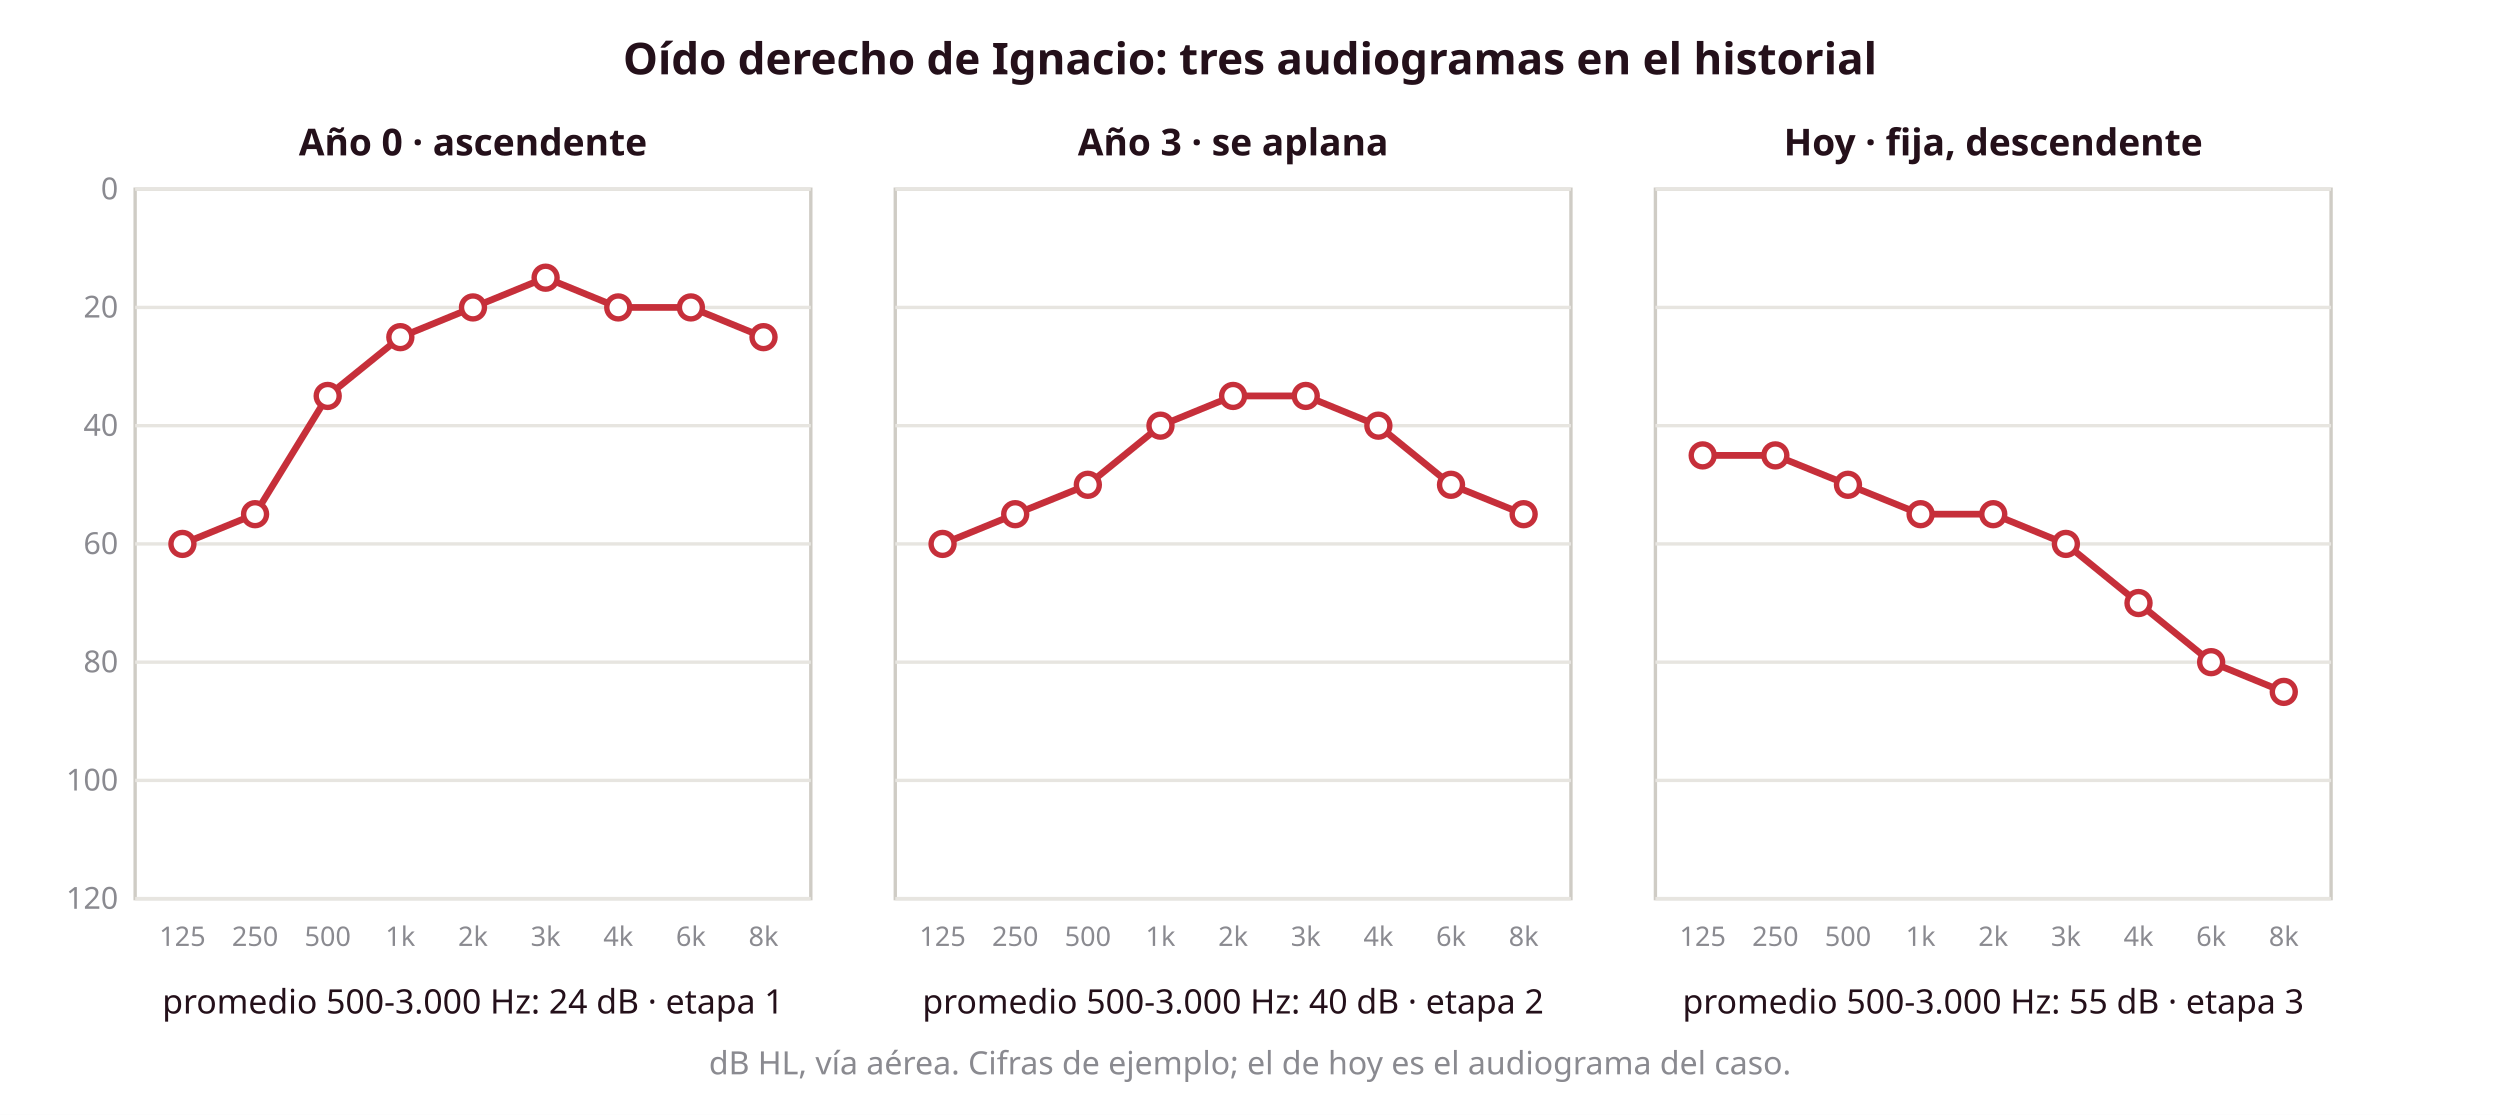
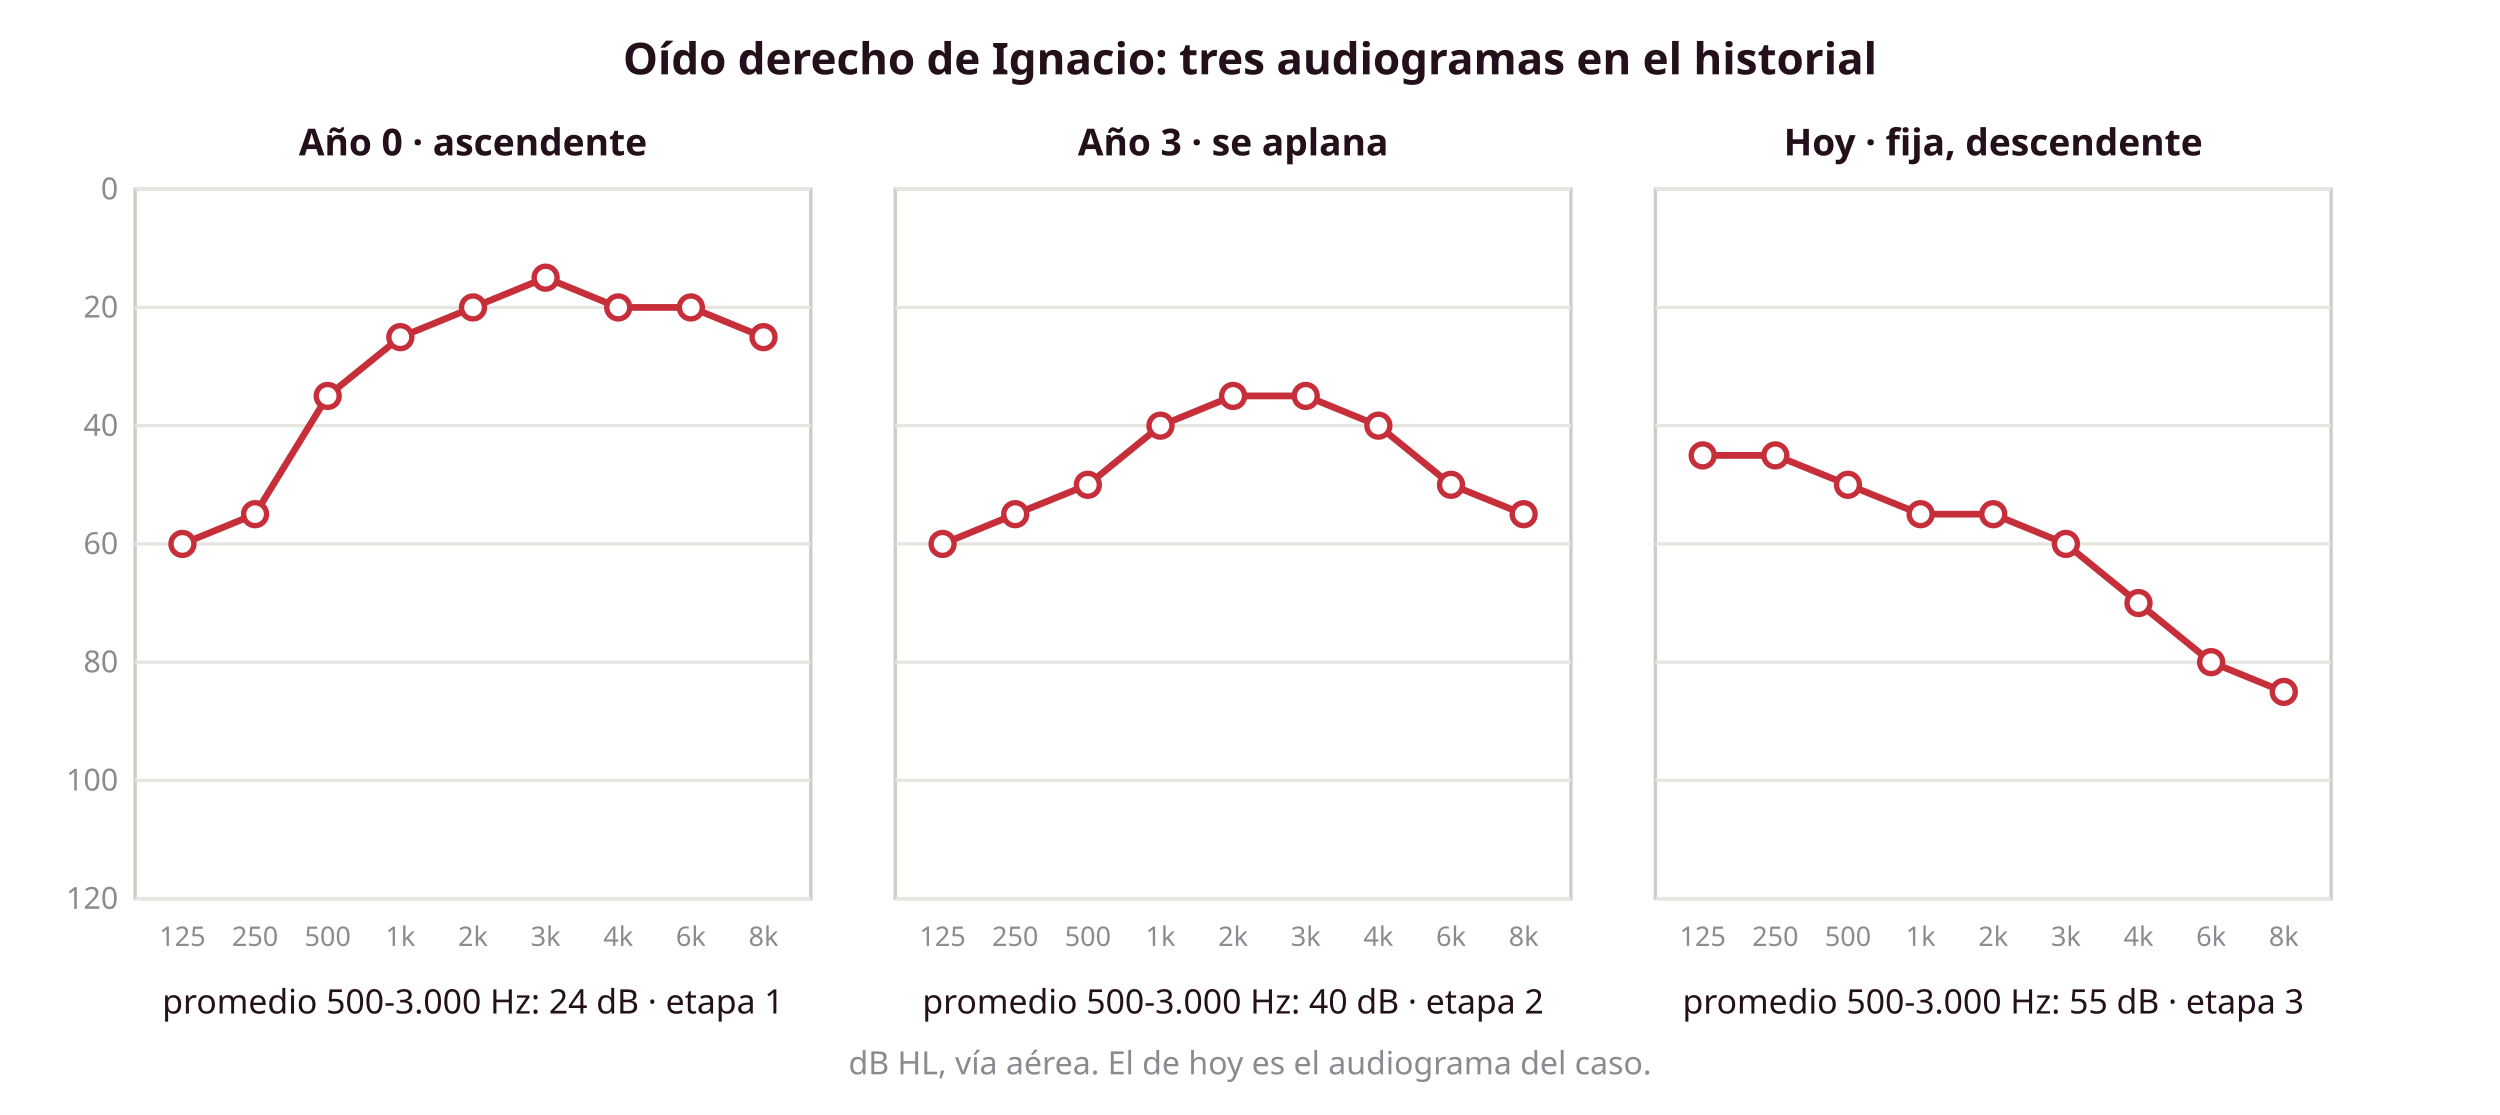
<svg xmlns="http://www.w3.org/2000/svg" viewBox="0 0 740 330" width="740" height="330">
  <rect width="740" height="330" fill="#fff" />
  <text x="370.0" y="22.0" font-family="'Plus Jakarta Sans', sans-serif" font-size="13" fill="#24101a" text-anchor="middle" font-weight="700">Oído derecho de Ignacio: tres audiogramas en el historial</text>
  <text x="140.0" y="46.0" font-family="'Plus Jakarta Sans', sans-serif" font-size="11" fill="#24101a" text-anchor="middle" font-weight="700">Año 0 · ascendente</text>
  <rect x="40.0" y="56.0" width="200.0" height="210.0" rx="0" fill="#fff" fill-opacity="1" stroke="#cfccc5" />
  <line x1="40.0" y1="56.0" x2="240.0" y2="56.0" stroke="#e7e5e0" stroke-width="1" />
  <text x="35.0" y="59.0" font-family="'Plus Jakarta Sans', sans-serif" font-size="9" fill="#8a8a90" text-anchor="end" font-weight="400">0</text>
  <line x1="40.0" y1="91.0" x2="240.0" y2="91.0" stroke="#e7e5e0" stroke-width="1" />
  <text x="35.0" y="94.0" font-family="'Plus Jakarta Sans', sans-serif" font-size="9" fill="#8a8a90" text-anchor="end" font-weight="400">20</text>
  <line x1="40.0" y1="126.0" x2="240.0" y2="126.0" stroke="#e7e5e0" stroke-width="1" />
  <text x="35.0" y="129.0" font-family="'Plus Jakarta Sans', sans-serif" font-size="9" fill="#8a8a90" text-anchor="end" font-weight="400">40</text>
  <line x1="40.0" y1="161.0" x2="240.0" y2="161.0" stroke="#e7e5e0" stroke-width="1" />
  <text x="35.0" y="164.0" font-family="'Plus Jakarta Sans', sans-serif" font-size="9" fill="#8a8a90" text-anchor="end" font-weight="400">60</text>
  <line x1="40.0" y1="196.0" x2="240.0" y2="196.0" stroke="#e7e5e0" stroke-width="1" />
  <text x="35.0" y="199.0" font-family="'Plus Jakarta Sans', sans-serif" font-size="9" fill="#8a8a90" text-anchor="end" font-weight="400">80</text>
  <line x1="40.0" y1="231.0" x2="240.0" y2="231.0" stroke="#e7e5e0" stroke-width="1" />
  <text x="35.0" y="234.0" font-family="'Plus Jakarta Sans', sans-serif" font-size="9" fill="#8a8a90" text-anchor="end" font-weight="400">100</text>
  <line x1="40.0" y1="266.0" x2="240.0" y2="266.0" stroke="#e7e5e0" stroke-width="1" />
  <text x="35.0" y="269.0" font-family="'Plus Jakarta Sans', sans-serif" font-size="9" fill="#8a8a90" text-anchor="end" font-weight="400">120</text>
  <text x="54.0" y="280.0" font-family="'Plus Jakarta Sans', sans-serif" font-size="8" fill="#8a8a90" text-anchor="middle" font-weight="400">125</text>
  <text x="75.5" y="280.0" font-family="'Plus Jakarta Sans', sans-serif" font-size="8" fill="#8a8a90" text-anchor="middle" font-weight="400">250</text>
  <text x="97.0" y="280.0" font-family="'Plus Jakarta Sans', sans-serif" font-size="8" fill="#8a8a90" text-anchor="middle" font-weight="400">500</text>
  <text x="118.5" y="280.0" font-family="'Plus Jakarta Sans', sans-serif" font-size="8" fill="#8a8a90" text-anchor="middle" font-weight="400">1k</text>
  <text x="140.0" y="280.0" font-family="'Plus Jakarta Sans', sans-serif" font-size="8" fill="#8a8a90" text-anchor="middle" font-weight="400">2k</text>
  <text x="161.5" y="280.0" font-family="'Plus Jakarta Sans', sans-serif" font-size="8" fill="#8a8a90" text-anchor="middle" font-weight="400">3k</text>
  <text x="183.0" y="280.0" font-family="'Plus Jakarta Sans', sans-serif" font-size="8" fill="#8a8a90" text-anchor="middle" font-weight="400">4k</text>
  <text x="204.5" y="280.0" font-family="'Plus Jakarta Sans', sans-serif" font-size="8" fill="#8a8a90" text-anchor="middle" font-weight="400">6k</text>
  <text x="226.0" y="280.0" font-family="'Plus Jakarta Sans', sans-serif" font-size="8" fill="#8a8a90" text-anchor="middle" font-weight="400">8k</text>
  <polyline points="54.0,161.0 75.5,152.2 97.0,117.2 118.5,99.8 140.0,91.0 161.5,82.2 183.0,91.0 204.5,91.0 226.0,99.8" fill="none" stroke="#c62f3a" stroke-width="2" stroke-linejoin="round" stroke-linecap="round" />
  <circle cx="54.0" cy="161.0" r="3.4" fill="#fff" stroke="#c62f3a" stroke-width="1.6" />
  <circle cx="75.5" cy="152.2" r="3.4" fill="#fff" stroke="#c62f3a" stroke-width="1.6" />
  <circle cx="97.0" cy="117.2" r="3.4" fill="#fff" stroke="#c62f3a" stroke-width="1.6" />
  <circle cx="118.5" cy="99.8" r="3.4" fill="#fff" stroke="#c62f3a" stroke-width="1.6" />
  <circle cx="140.0" cy="91.0" r="3.4" fill="#fff" stroke="#c62f3a" stroke-width="1.6" />
  <circle cx="161.5" cy="82.2" r="3.4" fill="#fff" stroke="#c62f3a" stroke-width="1.6" />
  <circle cx="183.0" cy="91.0" r="3.4" fill="#fff" stroke="#c62f3a" stroke-width="1.6" />
  <circle cx="204.5" cy="91.0" r="3.4" fill="#fff" stroke="#c62f3a" stroke-width="1.6" />
  <circle cx="226.0" cy="99.8" r="3.4" fill="#fff" stroke="#c62f3a" stroke-width="1.6" />
  <text x="140.0" y="300.0" font-family="'Plus Jakarta Sans', sans-serif" font-size="10" fill="#24101a" text-anchor="middle" font-weight="400">promedio 500-3.000 Hz: 24 dB · etapa 1</text>
  <text x="365.0" y="46.0" font-family="'Plus Jakarta Sans', sans-serif" font-size="11" fill="#24101a" text-anchor="middle" font-weight="700">Año 3 · se aplana</text>
  <rect x="265.0" y="56.0" width="200.0" height="210.0" rx="0" fill="#fff" fill-opacity="1" stroke="#cfccc5" />
  <line x1="265.0" y1="56.0" x2="465.0" y2="56.0" stroke="#e7e5e0" stroke-width="1" />
  <line x1="265.0" y1="91.0" x2="465.0" y2="91.0" stroke="#e7e5e0" stroke-width="1" />
  <line x1="265.0" y1="126.0" x2="465.0" y2="126.0" stroke="#e7e5e0" stroke-width="1" />
  <line x1="265.0" y1="161.0" x2="465.0" y2="161.0" stroke="#e7e5e0" stroke-width="1" />
  <line x1="265.0" y1="196.0" x2="465.0" y2="196.0" stroke="#e7e5e0" stroke-width="1" />
  <line x1="265.0" y1="231.0" x2="465.0" y2="231.0" stroke="#e7e5e0" stroke-width="1" />
  <line x1="265.0" y1="266.0" x2="465.0" y2="266.0" stroke="#e7e5e0" stroke-width="1" />
  <text x="279.0" y="280.0" font-family="'Plus Jakarta Sans', sans-serif" font-size="8" fill="#8a8a90" text-anchor="middle" font-weight="400">125</text>
  <text x="300.5" y="280.0" font-family="'Plus Jakarta Sans', sans-serif" font-size="8" fill="#8a8a90" text-anchor="middle" font-weight="400">250</text>
  <text x="322.0" y="280.0" font-family="'Plus Jakarta Sans', sans-serif" font-size="8" fill="#8a8a90" text-anchor="middle" font-weight="400">500</text>
  <text x="343.5" y="280.0" font-family="'Plus Jakarta Sans', sans-serif" font-size="8" fill="#8a8a90" text-anchor="middle" font-weight="400">1k</text>
  <text x="365.0" y="280.0" font-family="'Plus Jakarta Sans', sans-serif" font-size="8" fill="#8a8a90" text-anchor="middle" font-weight="400">2k</text>
  <text x="386.5" y="280.0" font-family="'Plus Jakarta Sans', sans-serif" font-size="8" fill="#8a8a90" text-anchor="middle" font-weight="400">3k</text>
  <text x="408.0" y="280.0" font-family="'Plus Jakarta Sans', sans-serif" font-size="8" fill="#8a8a90" text-anchor="middle" font-weight="400">4k</text>
  <text x="429.5" y="280.0" font-family="'Plus Jakarta Sans', sans-serif" font-size="8" fill="#8a8a90" text-anchor="middle" font-weight="400">6k</text>
  <text x="451.0" y="280.0" font-family="'Plus Jakarta Sans', sans-serif" font-size="8" fill="#8a8a90" text-anchor="middle" font-weight="400">8k</text>
  <polyline points="279.0,161.0 300.5,152.2 322.0,143.5 343.5,126.0 365.0,117.2 386.5,117.2 408.0,126.0 429.5,143.5 451.0,152.2" fill="none" stroke="#c62f3a" stroke-width="2" stroke-linejoin="round" stroke-linecap="round" />
  <circle cx="279.0" cy="161.0" r="3.4" fill="#fff" stroke="#c62f3a" stroke-width="1.6" />
  <circle cx="300.5" cy="152.2" r="3.4" fill="#fff" stroke="#c62f3a" stroke-width="1.6" />
  <circle cx="322.0" cy="143.5" r="3.4" fill="#fff" stroke="#c62f3a" stroke-width="1.6" />
  <circle cx="343.5" cy="126.0" r="3.4" fill="#fff" stroke="#c62f3a" stroke-width="1.6" />
  <circle cx="365.0" cy="117.2" r="3.4" fill="#fff" stroke="#c62f3a" stroke-width="1.6" />
  <circle cx="386.5" cy="117.2" r="3.4" fill="#fff" stroke="#c62f3a" stroke-width="1.6" />
  <circle cx="408.0" cy="126.0" r="3.4" fill="#fff" stroke="#c62f3a" stroke-width="1.6" />
  <circle cx="429.5" cy="143.5" r="3.4" fill="#fff" stroke="#c62f3a" stroke-width="1.6" />
  <circle cx="451.0" cy="152.2" r="3.4" fill="#fff" stroke="#c62f3a" stroke-width="1.6" />
  <text x="365.0" y="300.0" font-family="'Plus Jakarta Sans', sans-serif" font-size="10" fill="#24101a" text-anchor="middle" font-weight="400">promedio 500-3.000 Hz: 40 dB · etapa 2</text>
  <text x="590.0" y="46.0" font-family="'Plus Jakarta Sans', sans-serif" font-size="11" fill="#24101a" text-anchor="middle" font-weight="700">Hoy · fija, descendente</text>
  <rect x="490.0" y="56.0" width="200.0" height="210.0" rx="0" fill="#fff" fill-opacity="1" stroke="#cfccc5" />
  <line x1="490.0" y1="56.0" x2="690.0" y2="56.0" stroke="#e7e5e0" stroke-width="1" />
  <line x1="490.0" y1="91.0" x2="690.0" y2="91.0" stroke="#e7e5e0" stroke-width="1" />
  <line x1="490.0" y1="126.0" x2="690.0" y2="126.0" stroke="#e7e5e0" stroke-width="1" />
  <line x1="490.0" y1="161.0" x2="690.0" y2="161.0" stroke="#e7e5e0" stroke-width="1" />
  <line x1="490.0" y1="196.0" x2="690.0" y2="196.0" stroke="#e7e5e0" stroke-width="1" />
  <line x1="490.0" y1="231.0" x2="690.0" y2="231.0" stroke="#e7e5e0" stroke-width="1" />
  <line x1="490.0" y1="266.0" x2="690.0" y2="266.0" stroke="#e7e5e0" stroke-width="1" />
  <text x="504.0" y="280.0" font-family="'Plus Jakarta Sans', sans-serif" font-size="8" fill="#8a8a90" text-anchor="middle" font-weight="400">125</text>
  <text x="525.5" y="280.0" font-family="'Plus Jakarta Sans', sans-serif" font-size="8" fill="#8a8a90" text-anchor="middle" font-weight="400">250</text>
  <text x="547.0" y="280.0" font-family="'Plus Jakarta Sans', sans-serif" font-size="8" fill="#8a8a90" text-anchor="middle" font-weight="400">500</text>
  <text x="568.5" y="280.0" font-family="'Plus Jakarta Sans', sans-serif" font-size="8" fill="#8a8a90" text-anchor="middle" font-weight="400">1k</text>
  <text x="590.0" y="280.0" font-family="'Plus Jakarta Sans', sans-serif" font-size="8" fill="#8a8a90" text-anchor="middle" font-weight="400">2k</text>
  <text x="611.5" y="280.0" font-family="'Plus Jakarta Sans', sans-serif" font-size="8" fill="#8a8a90" text-anchor="middle" font-weight="400">3k</text>
  <text x="633.0" y="280.0" font-family="'Plus Jakarta Sans', sans-serif" font-size="8" fill="#8a8a90" text-anchor="middle" font-weight="400">4k</text>
  <text x="654.5" y="280.0" font-family="'Plus Jakarta Sans', sans-serif" font-size="8" fill="#8a8a90" text-anchor="middle" font-weight="400">6k</text>
  <text x="676.0" y="280.0" font-family="'Plus Jakarta Sans', sans-serif" font-size="8" fill="#8a8a90" text-anchor="middle" font-weight="400">8k</text>
  <polyline points="504.0,134.8 525.5,134.8 547.0,143.5 568.5,152.2 590.0,152.2 611.5,161.0 633.0,178.5 654.5,196.0 676.0,204.8" fill="none" stroke="#c62f3a" stroke-width="2" stroke-linejoin="round" stroke-linecap="round" />
  <circle cx="504.0" cy="134.8" r="3.4" fill="#fff" stroke="#c62f3a" stroke-width="1.6" />
  <circle cx="525.5" cy="134.8" r="3.4" fill="#fff" stroke="#c62f3a" stroke-width="1.6" />
  <circle cx="547.0" cy="143.5" r="3.4" fill="#fff" stroke="#c62f3a" stroke-width="1.6" />
  <circle cx="568.5" cy="152.2" r="3.4" fill="#fff" stroke="#c62f3a" stroke-width="1.6" />
  <circle cx="590.0" cy="152.2" r="3.4" fill="#fff" stroke="#c62f3a" stroke-width="1.6" />
  <circle cx="611.5" cy="161.0" r="3.4" fill="#fff" stroke="#c62f3a" stroke-width="1.6" />
  <circle cx="633.0" cy="178.5" r="3.4" fill="#fff" stroke="#c62f3a" stroke-width="1.6" />
  <circle cx="654.5" cy="196.0" r="3.4" fill="#fff" stroke="#c62f3a" stroke-width="1.6" />
  <circle cx="676.0" cy="204.8" r="3.4" fill="#fff" stroke="#c62f3a" stroke-width="1.6" />
  <text x="590.0" y="300.0" font-family="'Plus Jakarta Sans', sans-serif" font-size="10" fill="#24101a" text-anchor="middle" font-weight="400">promedio 500-3.000 Hz: 55 dB · etapa 3</text>
-   <text x="370.0" y="318.0" font-family="'Plus Jakarta Sans', sans-serif" font-size="9.5" fill="#8a8a90" text-anchor="middle" font-weight="400">dB HL, vía aérea. Cifras de ejemplo; el de hoy es el audiograma del caso.</text>
+   <text x="370.0" y="318.0" font-family="'Plus Jakarta Sans', sans-serif" font-size="9.5" fill="#8a8a90" text-anchor="middle" font-weight="400">dB HL, vía aérea. El de hoy es el audiograma del caso.</text>
</svg>
